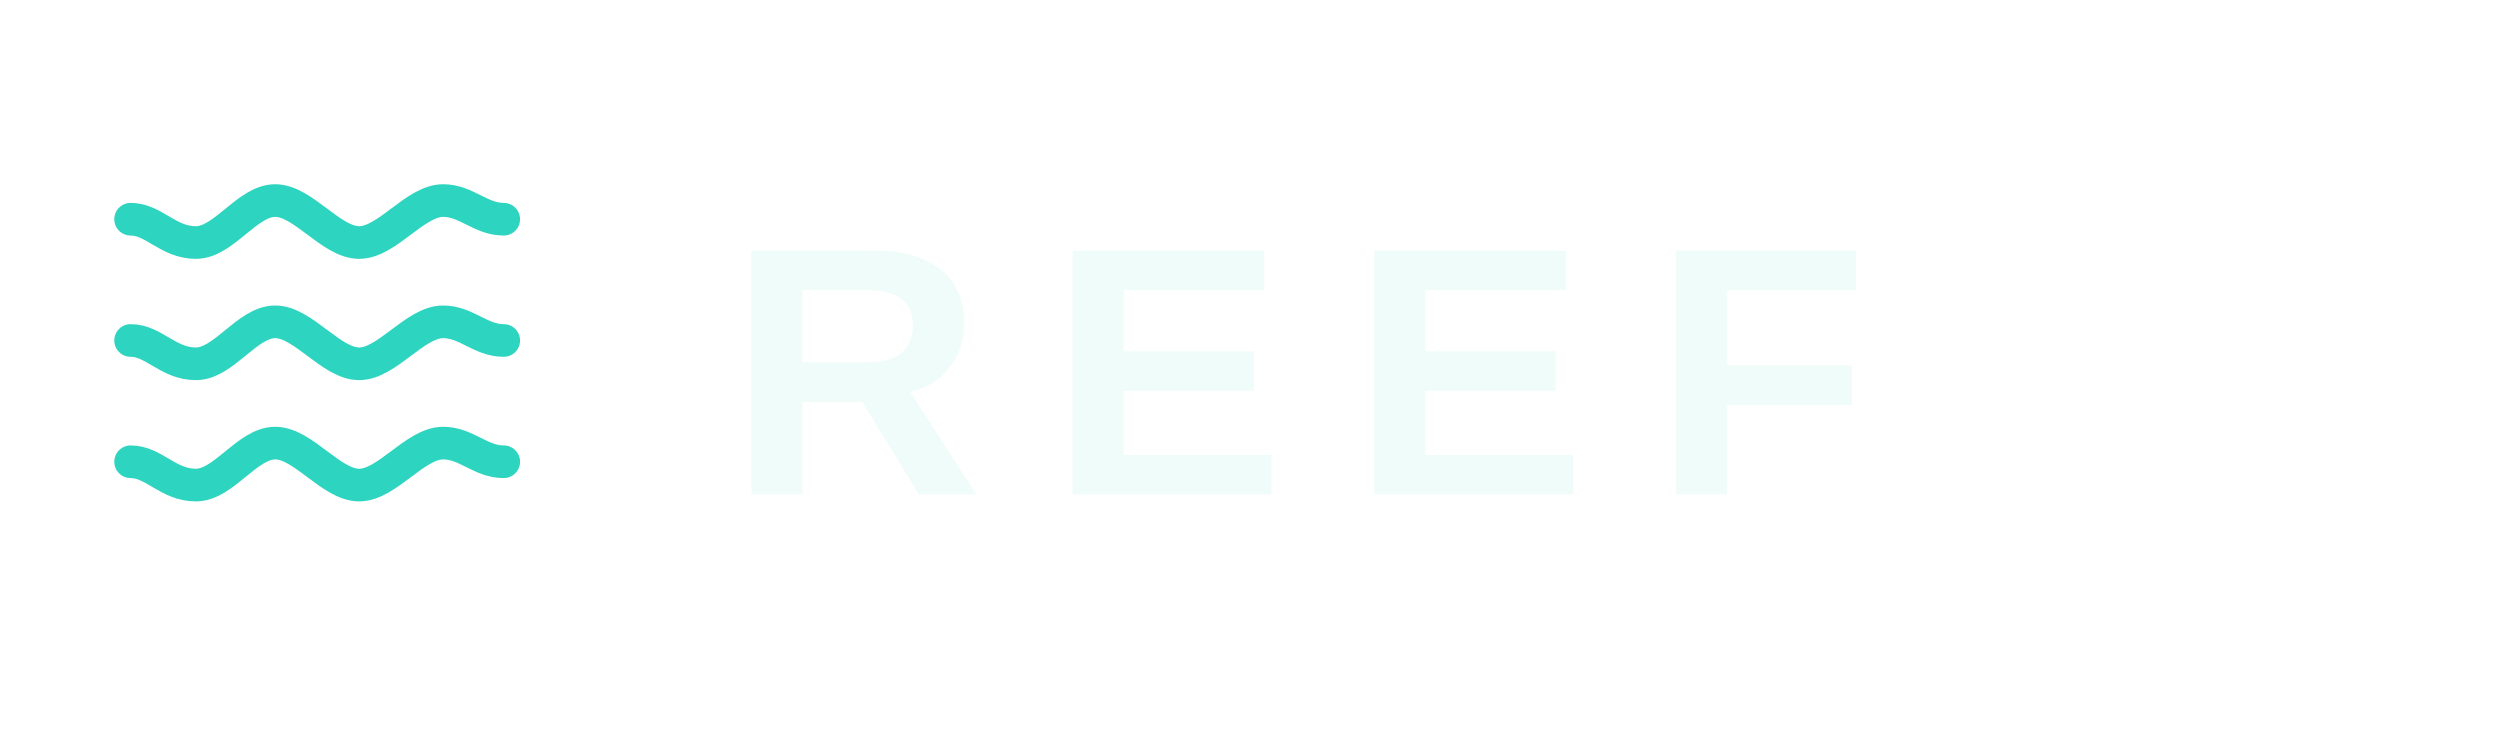
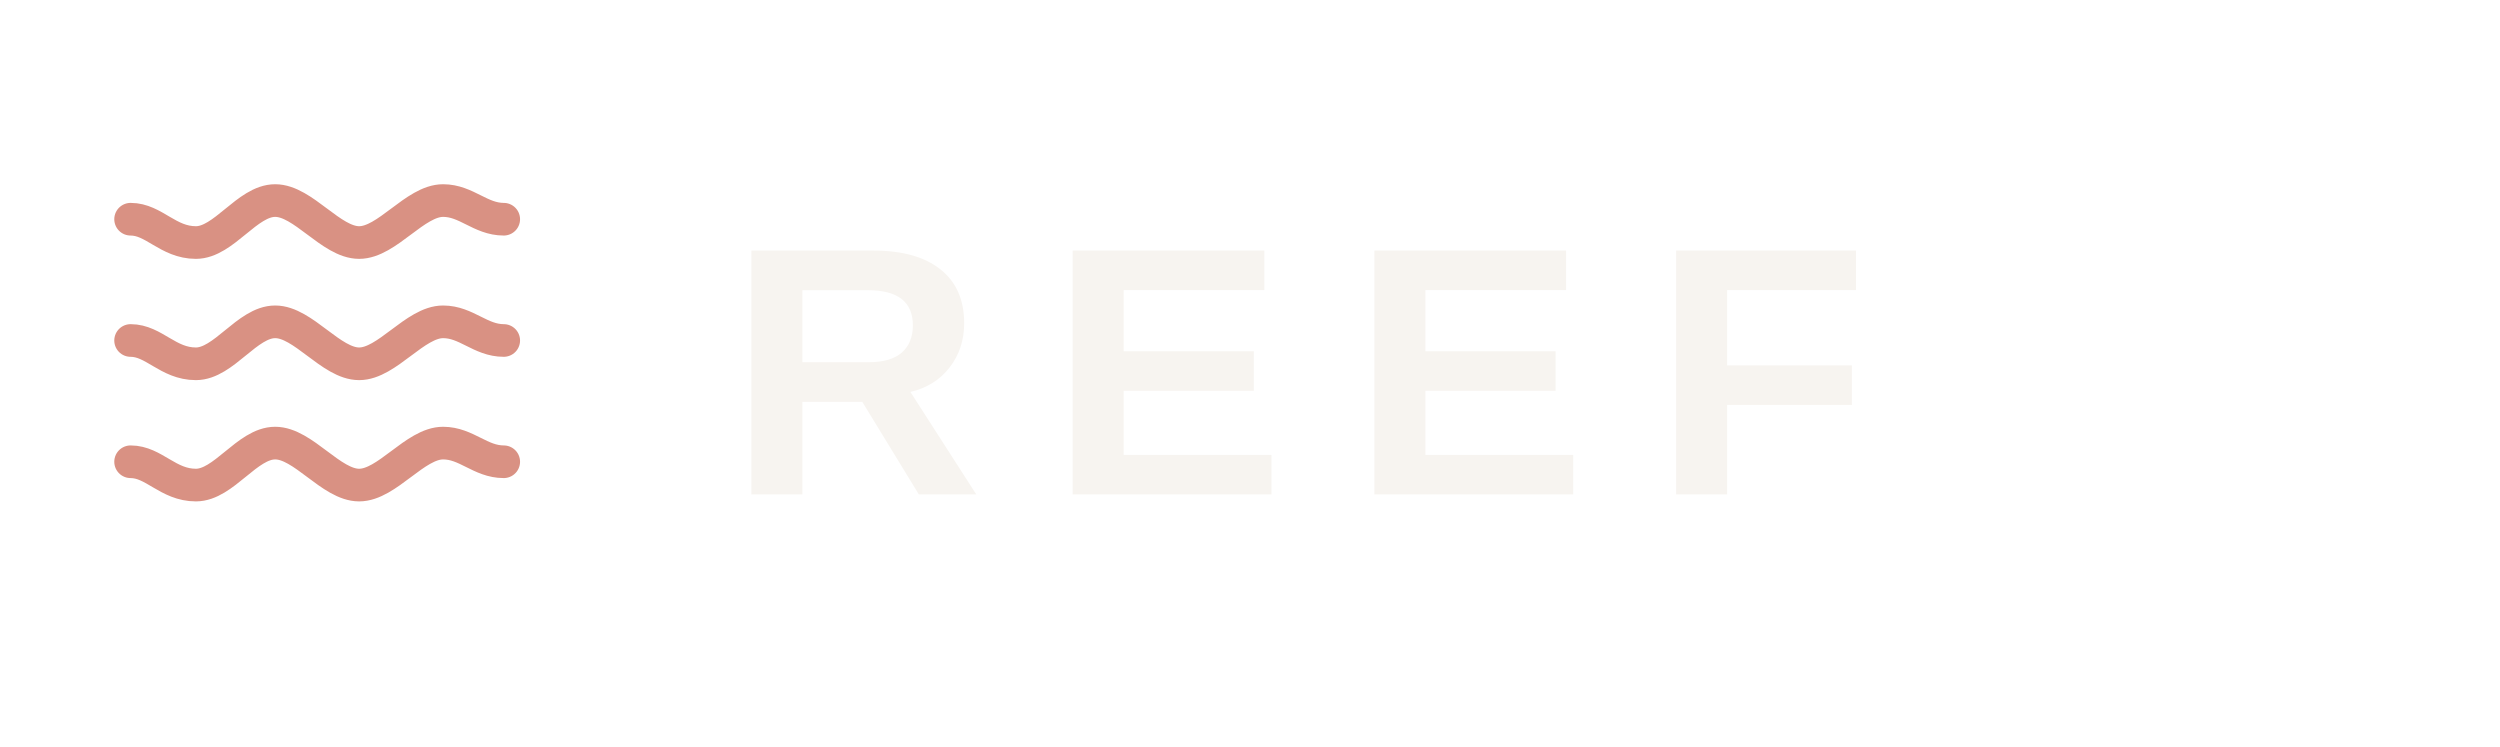
<svg xmlns="http://www.w3.org/2000/svg" viewBox="0 0 268 80" role="img" aria-labelledby="title">
-   <g fill="none" stroke="#2dd4bf" stroke-linecap="round" stroke-linejoin="round" stroke-width="3.5">
+   <g fill="none" stroke="#d99183" stroke-linecap="round" stroke-linejoin="round" stroke-width="3.5">
    <path d="M14 23.5c2.5 0 4 2.5 7 2.5s5.5-4.5 8.5-4.5S35.5 26 38.5 26s6-4.5 9-4.5c2.5 0 4 2 6.5 2" />
    <path d="M14 36.5c2.5 0 4 2.5 7 2.5s5.5-4.5 8.5-4.5S35.5 39 38.5 39s6-4.5 9-4.5c2.5 0 4 2 6.5 2" />
    <path d="M14 49.5c2.5 0 4 2.5 7 2.5s5.5-4.5 8.5-4.5S35.5 52 38.5 52s6-4.5 9-4.5c2.5 0 4 2 6.5 2" />
  </g>
-   <text x="78" y="53" fill="#effcf9" font-family="Arial, Helvetica, sans-serif" font-size="38" font-weight="700" letter-spacing="7">REEF</text>
+   <text x="78" y="53" fill="#f7f4f0" font-family="Arial, Helvetica, sans-serif" font-size="38" font-weight="700" letter-spacing="7">REEF</text>
</svg>
